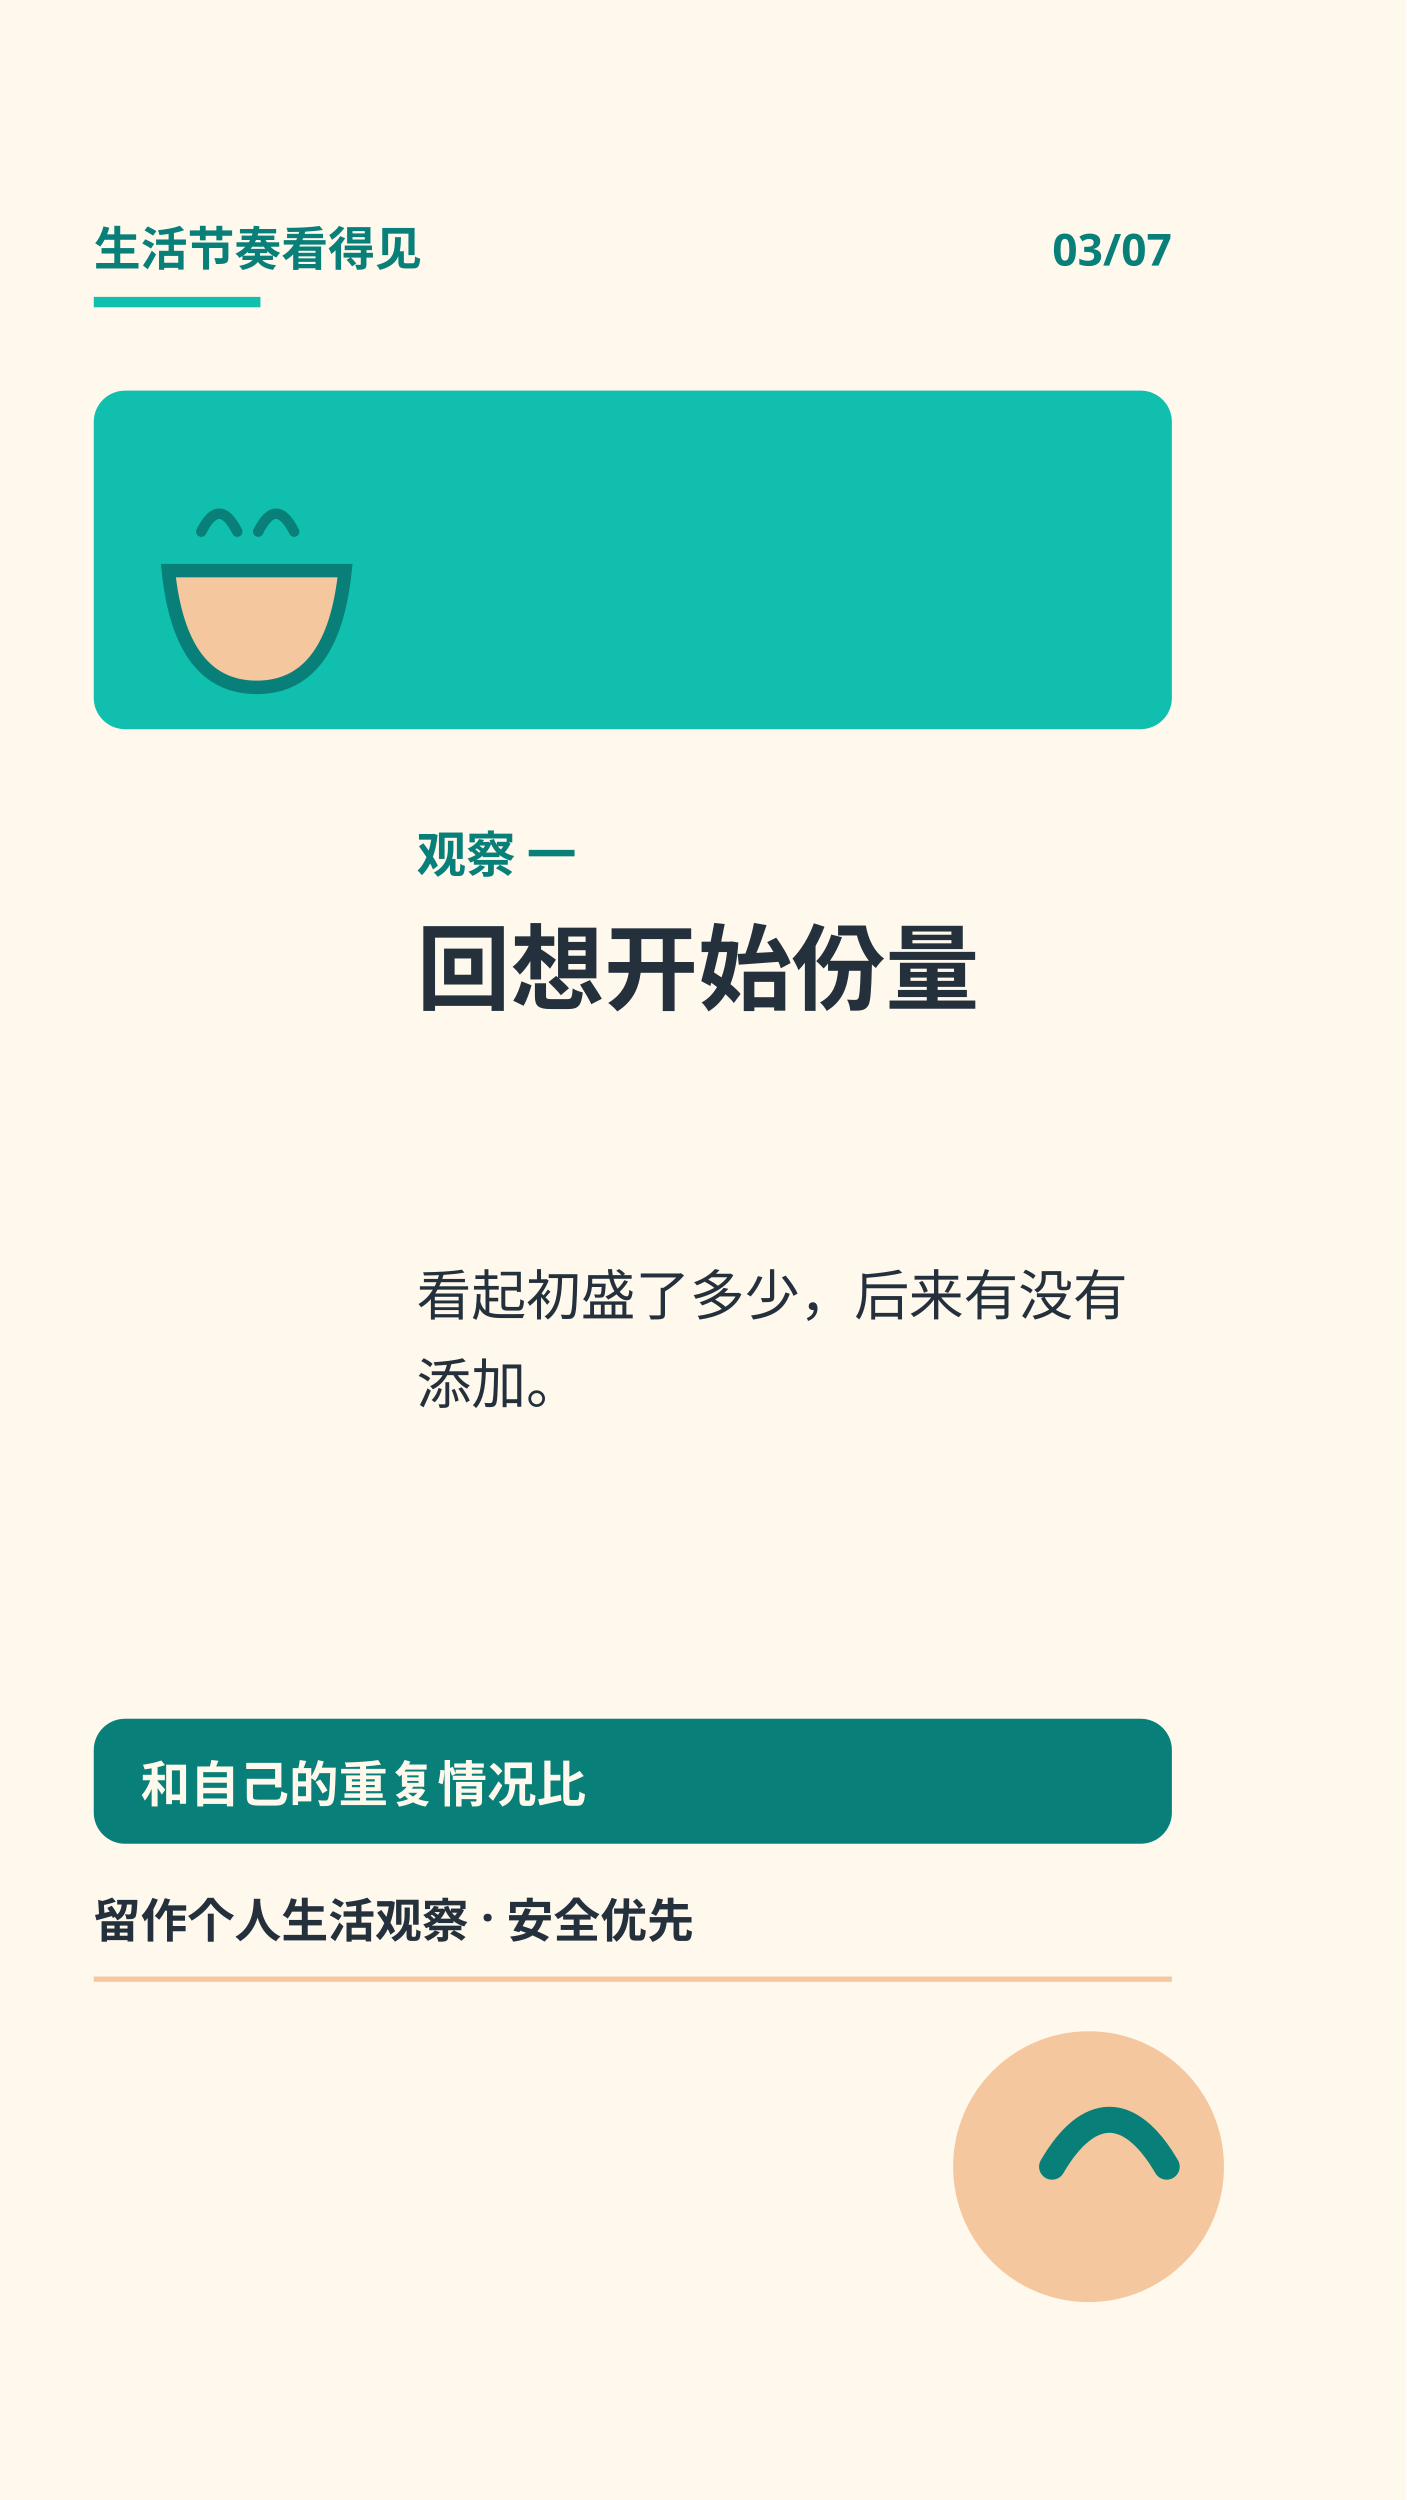
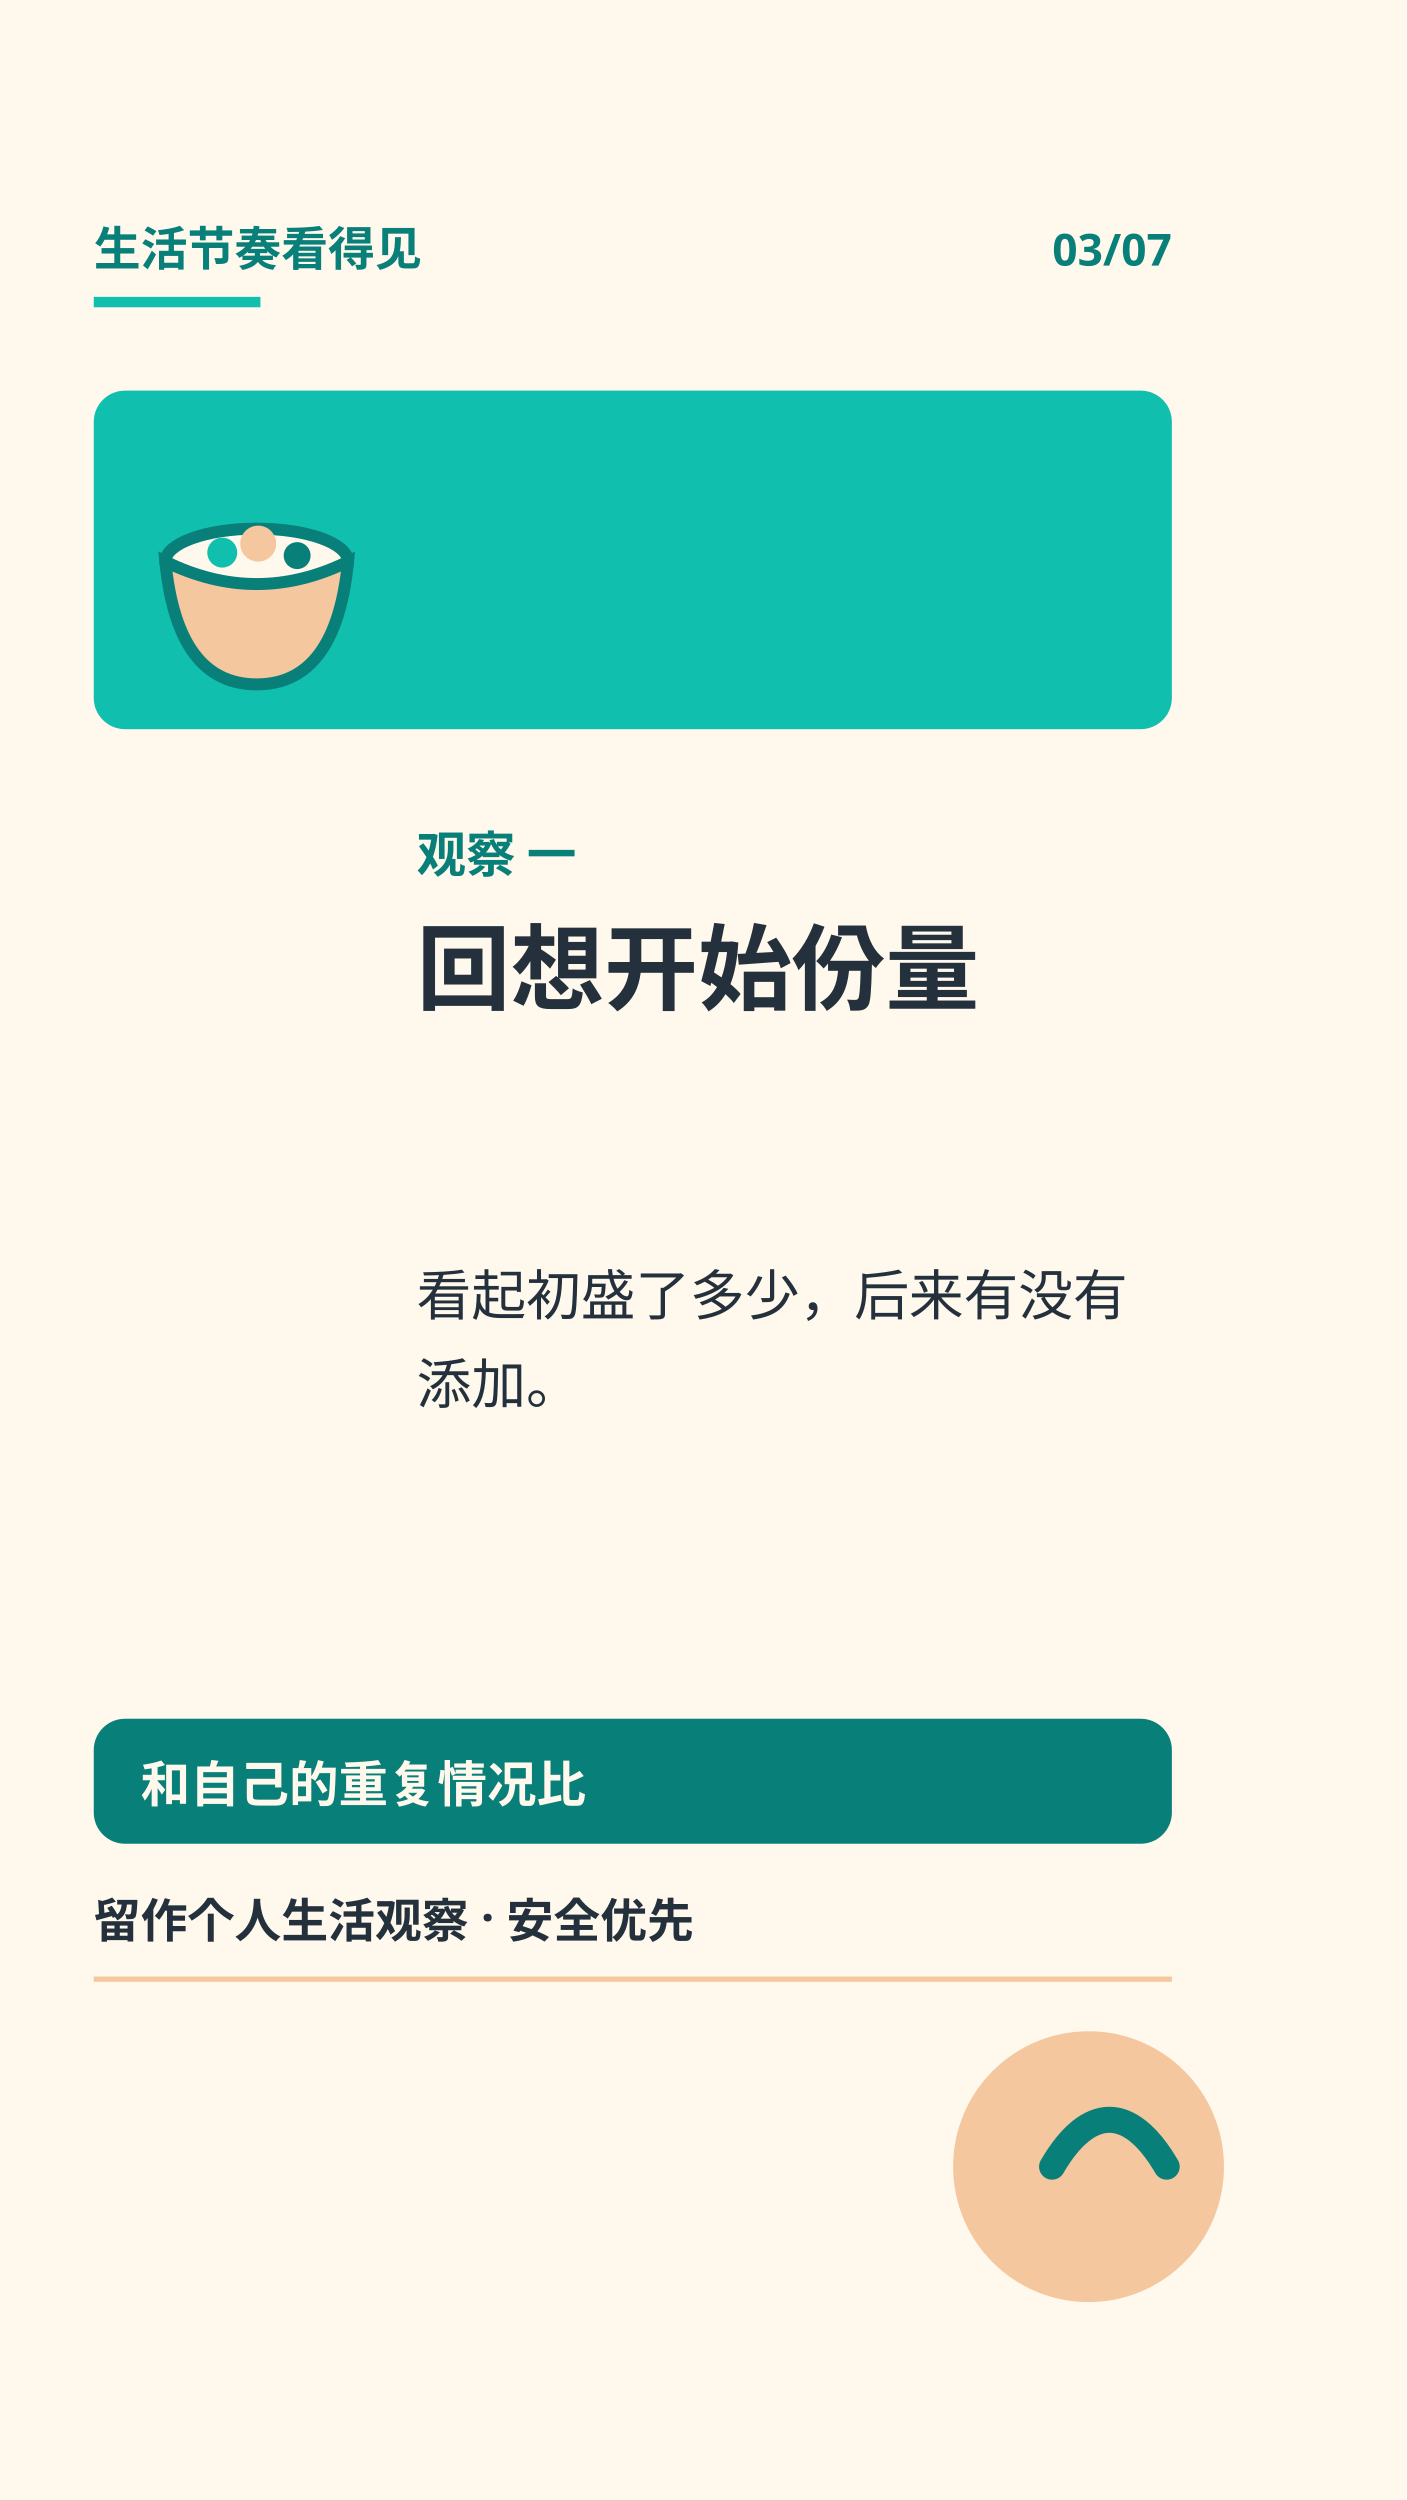
<svg xmlns="http://www.w3.org/2000/svg" width="1080" height="1920" viewBox="0 0 1080 1920">
  <rect width="1080" height="1920" fill="#FFF8EC" />
  <text x="72" y="204" font-family="Noto Sans SC" font-size="36" font-weight="700" fill="#087F78" text-anchor="start">生活节奏看得见</text>
  <path d="M72 232h128" stroke="#10BFAE" stroke-width="8" />
  <text x="900" y="204" font-family="Noto Sans SC" font-size="34" font-weight="700" fill="#087F78" text-anchor="end">03/07</text>
  <rect x="72" y="300" width="828" height="260" rx="24" fill="#10BFAE" />
  <g>
-     <path d="M129.3 438.2L265 438.2Q255.8 527.9 197.15 527.9Q138.5 527.9 129.3 438.2Z" fill="#F5C79E" stroke="#087F78" stroke-width="10.35" />
-     <path d="M154.6 408.3Q168.4 380.7 182.2 408.3M198.3 408.3Q212.1 380.7 225.9 408.3" stroke="#087F78" stroke-width="8.05" fill="none" stroke-linecap="round" />
+     <ellipse cx="197.15" cy="431.3" rx="70.15" ry="25.3" fill="#FFF8EC" stroke="#087F78" stroke-width="9.2" />
+     <path d="M127 431.3Q136.2 525.6 197.15 525.6Q258.1 525.6 267.3 431.3Q197.15 465.8 127 431.3Z" fill="#F5C79E" stroke="#087F78" stroke-width="9.2" />
+     <circle cx="170.7" cy="424.4" r="11.5" fill="#10BFAE" />
+     <circle cx="198.3" cy="417.5" r="13.8" fill="#F5C79E" />
+     <circle cx="228.2" cy="426.7" r="10.35" fill="#087F78" />
  </g>
  <text x="320" y="670" font-family="Noto Sans SC" font-size="38" font-weight="700" fill="#087F78" text-anchor="start">观察 一</text>
  <text x="320" y="770" font-family="Noto Sans SC" font-size="72" font-weight="700" fill="#24313D">
    <tspan x="320" dy="0">回想开始份量</tspan>
  </text>
  <text x="320" y="1010" font-family="Microsoft YaHei" font-size="42" font-weight="400" fill="#24313D">
    <tspan x="320" dy="0">看起初盛了多少，后来有没有</tspan>
    <tspan x="320" dy="68">添加。</tspan>
  </text>
  <rect x="72" y="1320" width="828" height="96" rx="24" fill="#087F78" />
  <text x="108" y="1384" font-family="Noto Sans SC" font-size="38" font-weight="700" fill="#FFF8EC" text-anchor="start">和自己的重复情况比</text>
  <text x="72" y="1488" font-family="Microsoft YaHei" font-size="36" font-weight="600" fill="#24313D" text-anchor="start">留作个人生活观察 · 安全优先</text>
  <path d="M72 1520h828" stroke="#F5C79E" stroke-width="4" />
  <circle cx="836" cy="1664" r="104" fill="#F5C79E" />
  <path d="M808 1664c28-48 60-48 88 0" stroke="#087F78" stroke-width="20" fill="none" stroke-linecap="round" />
</svg>
